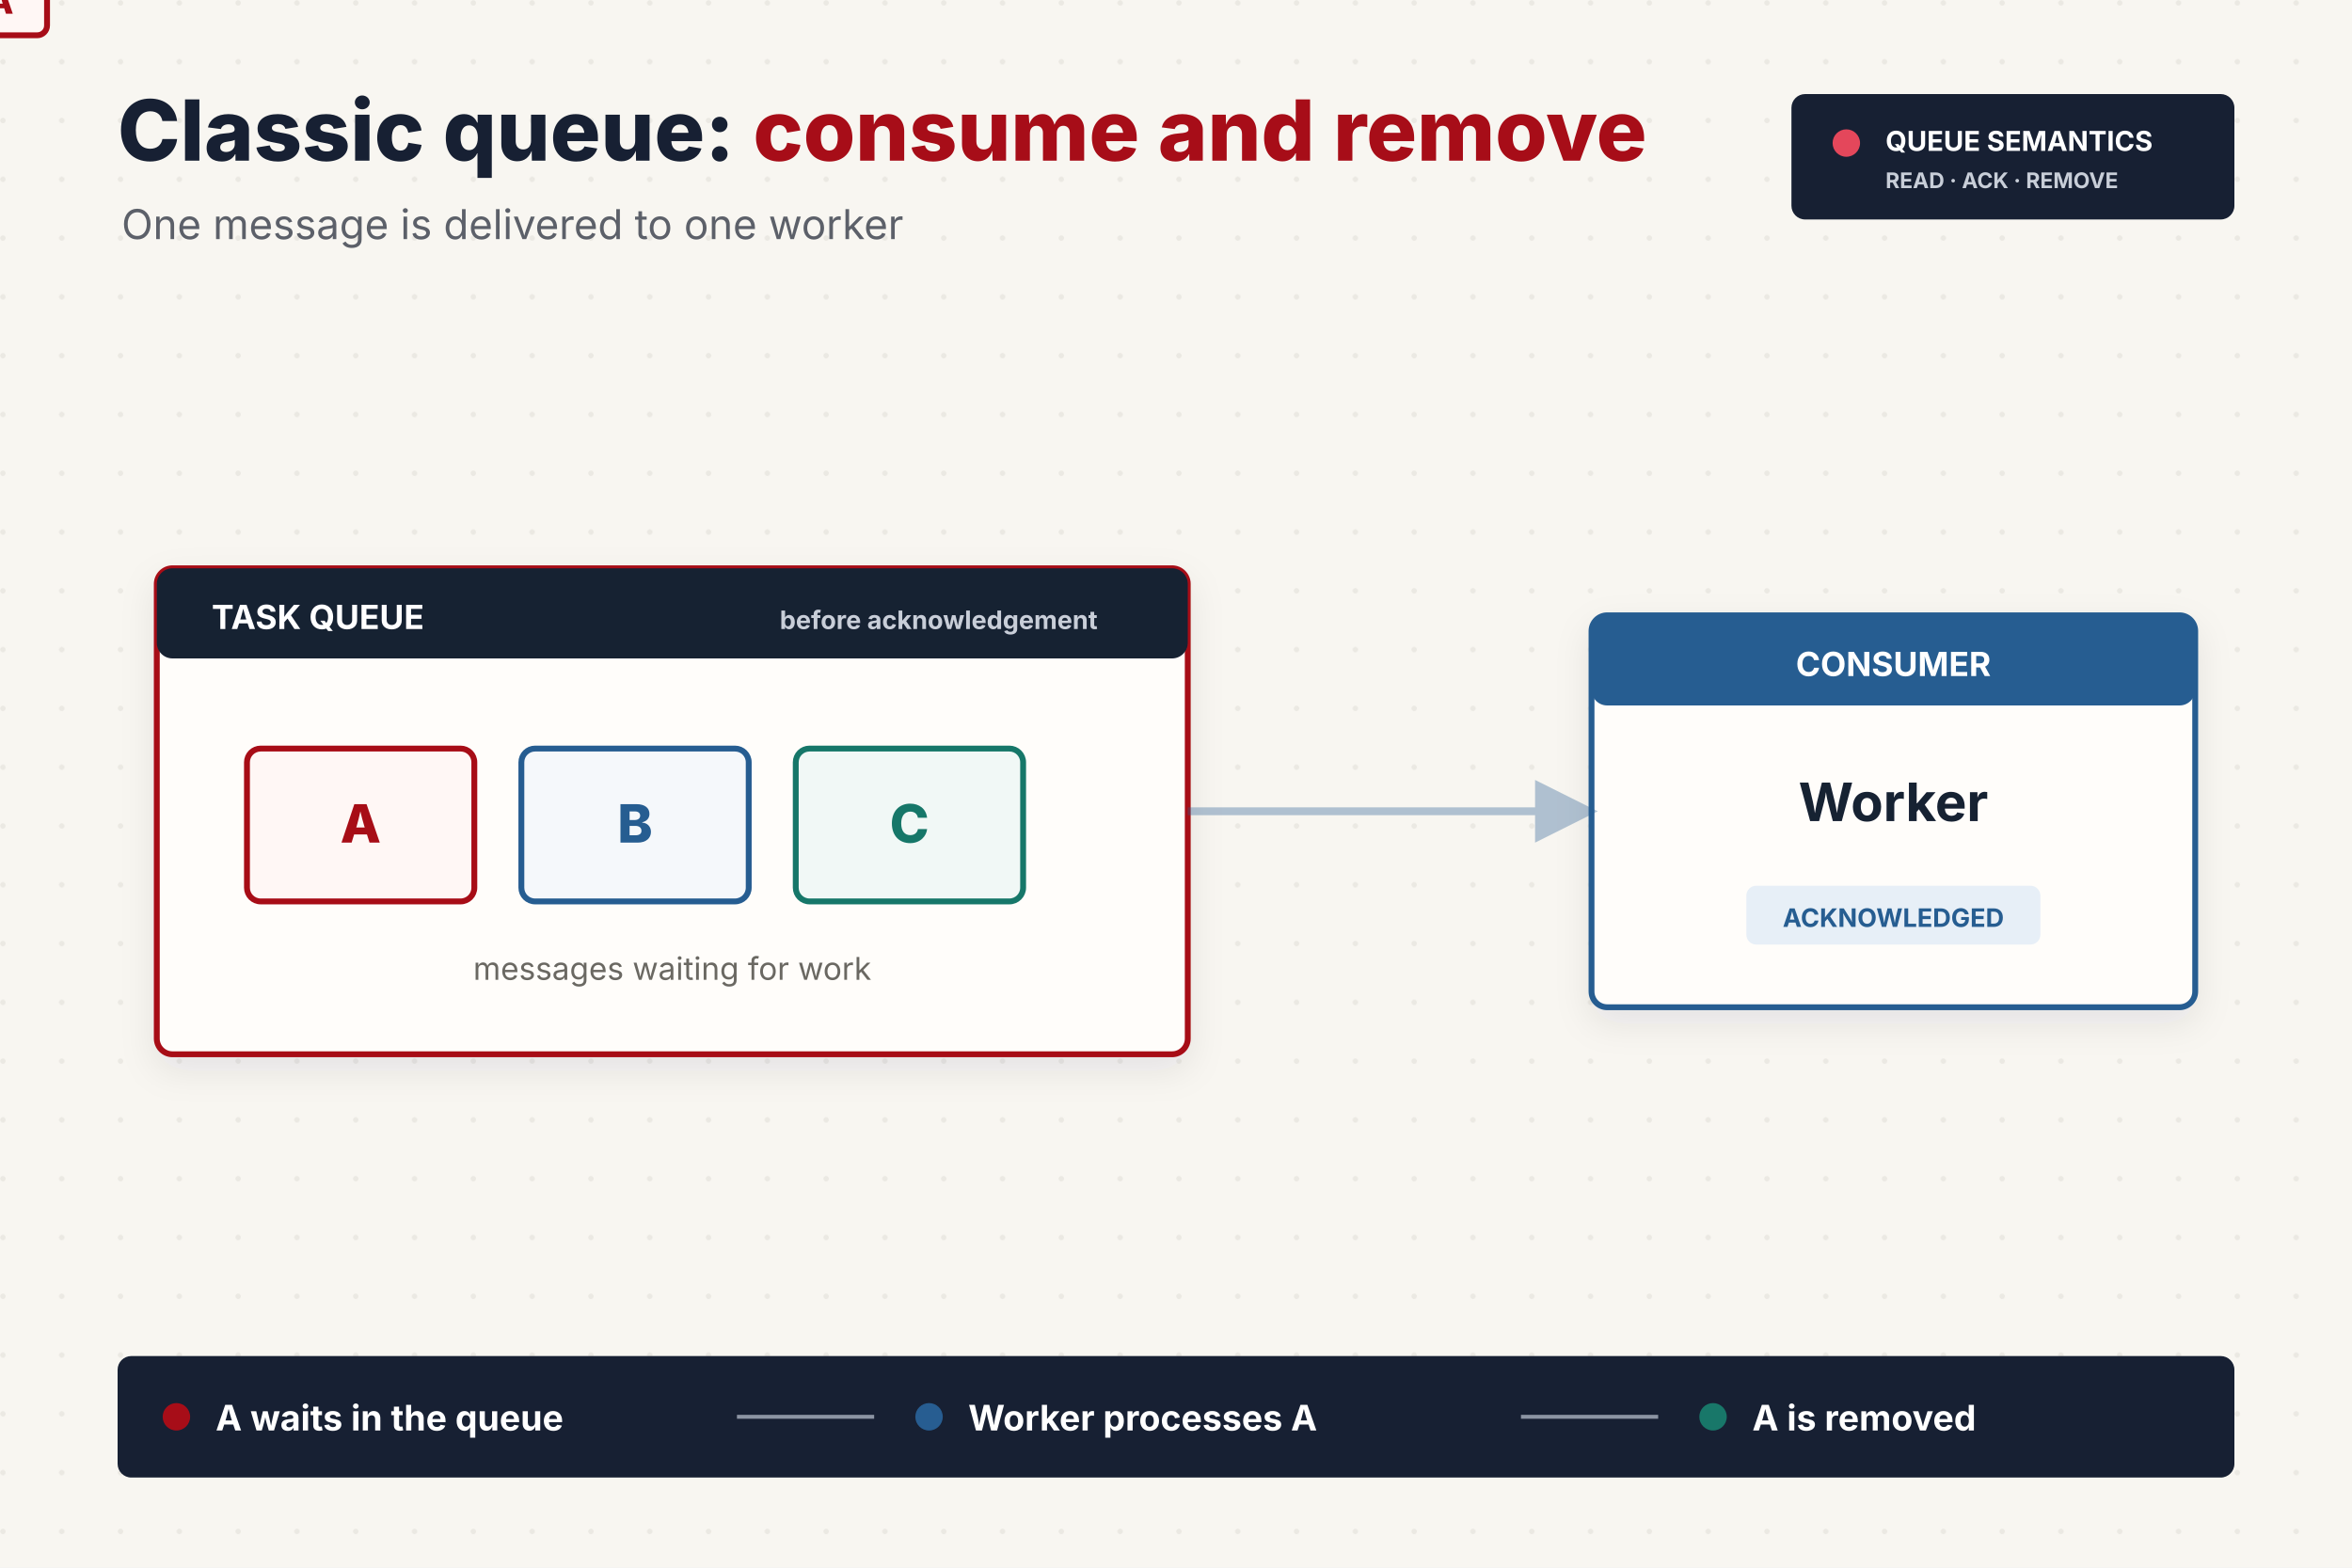
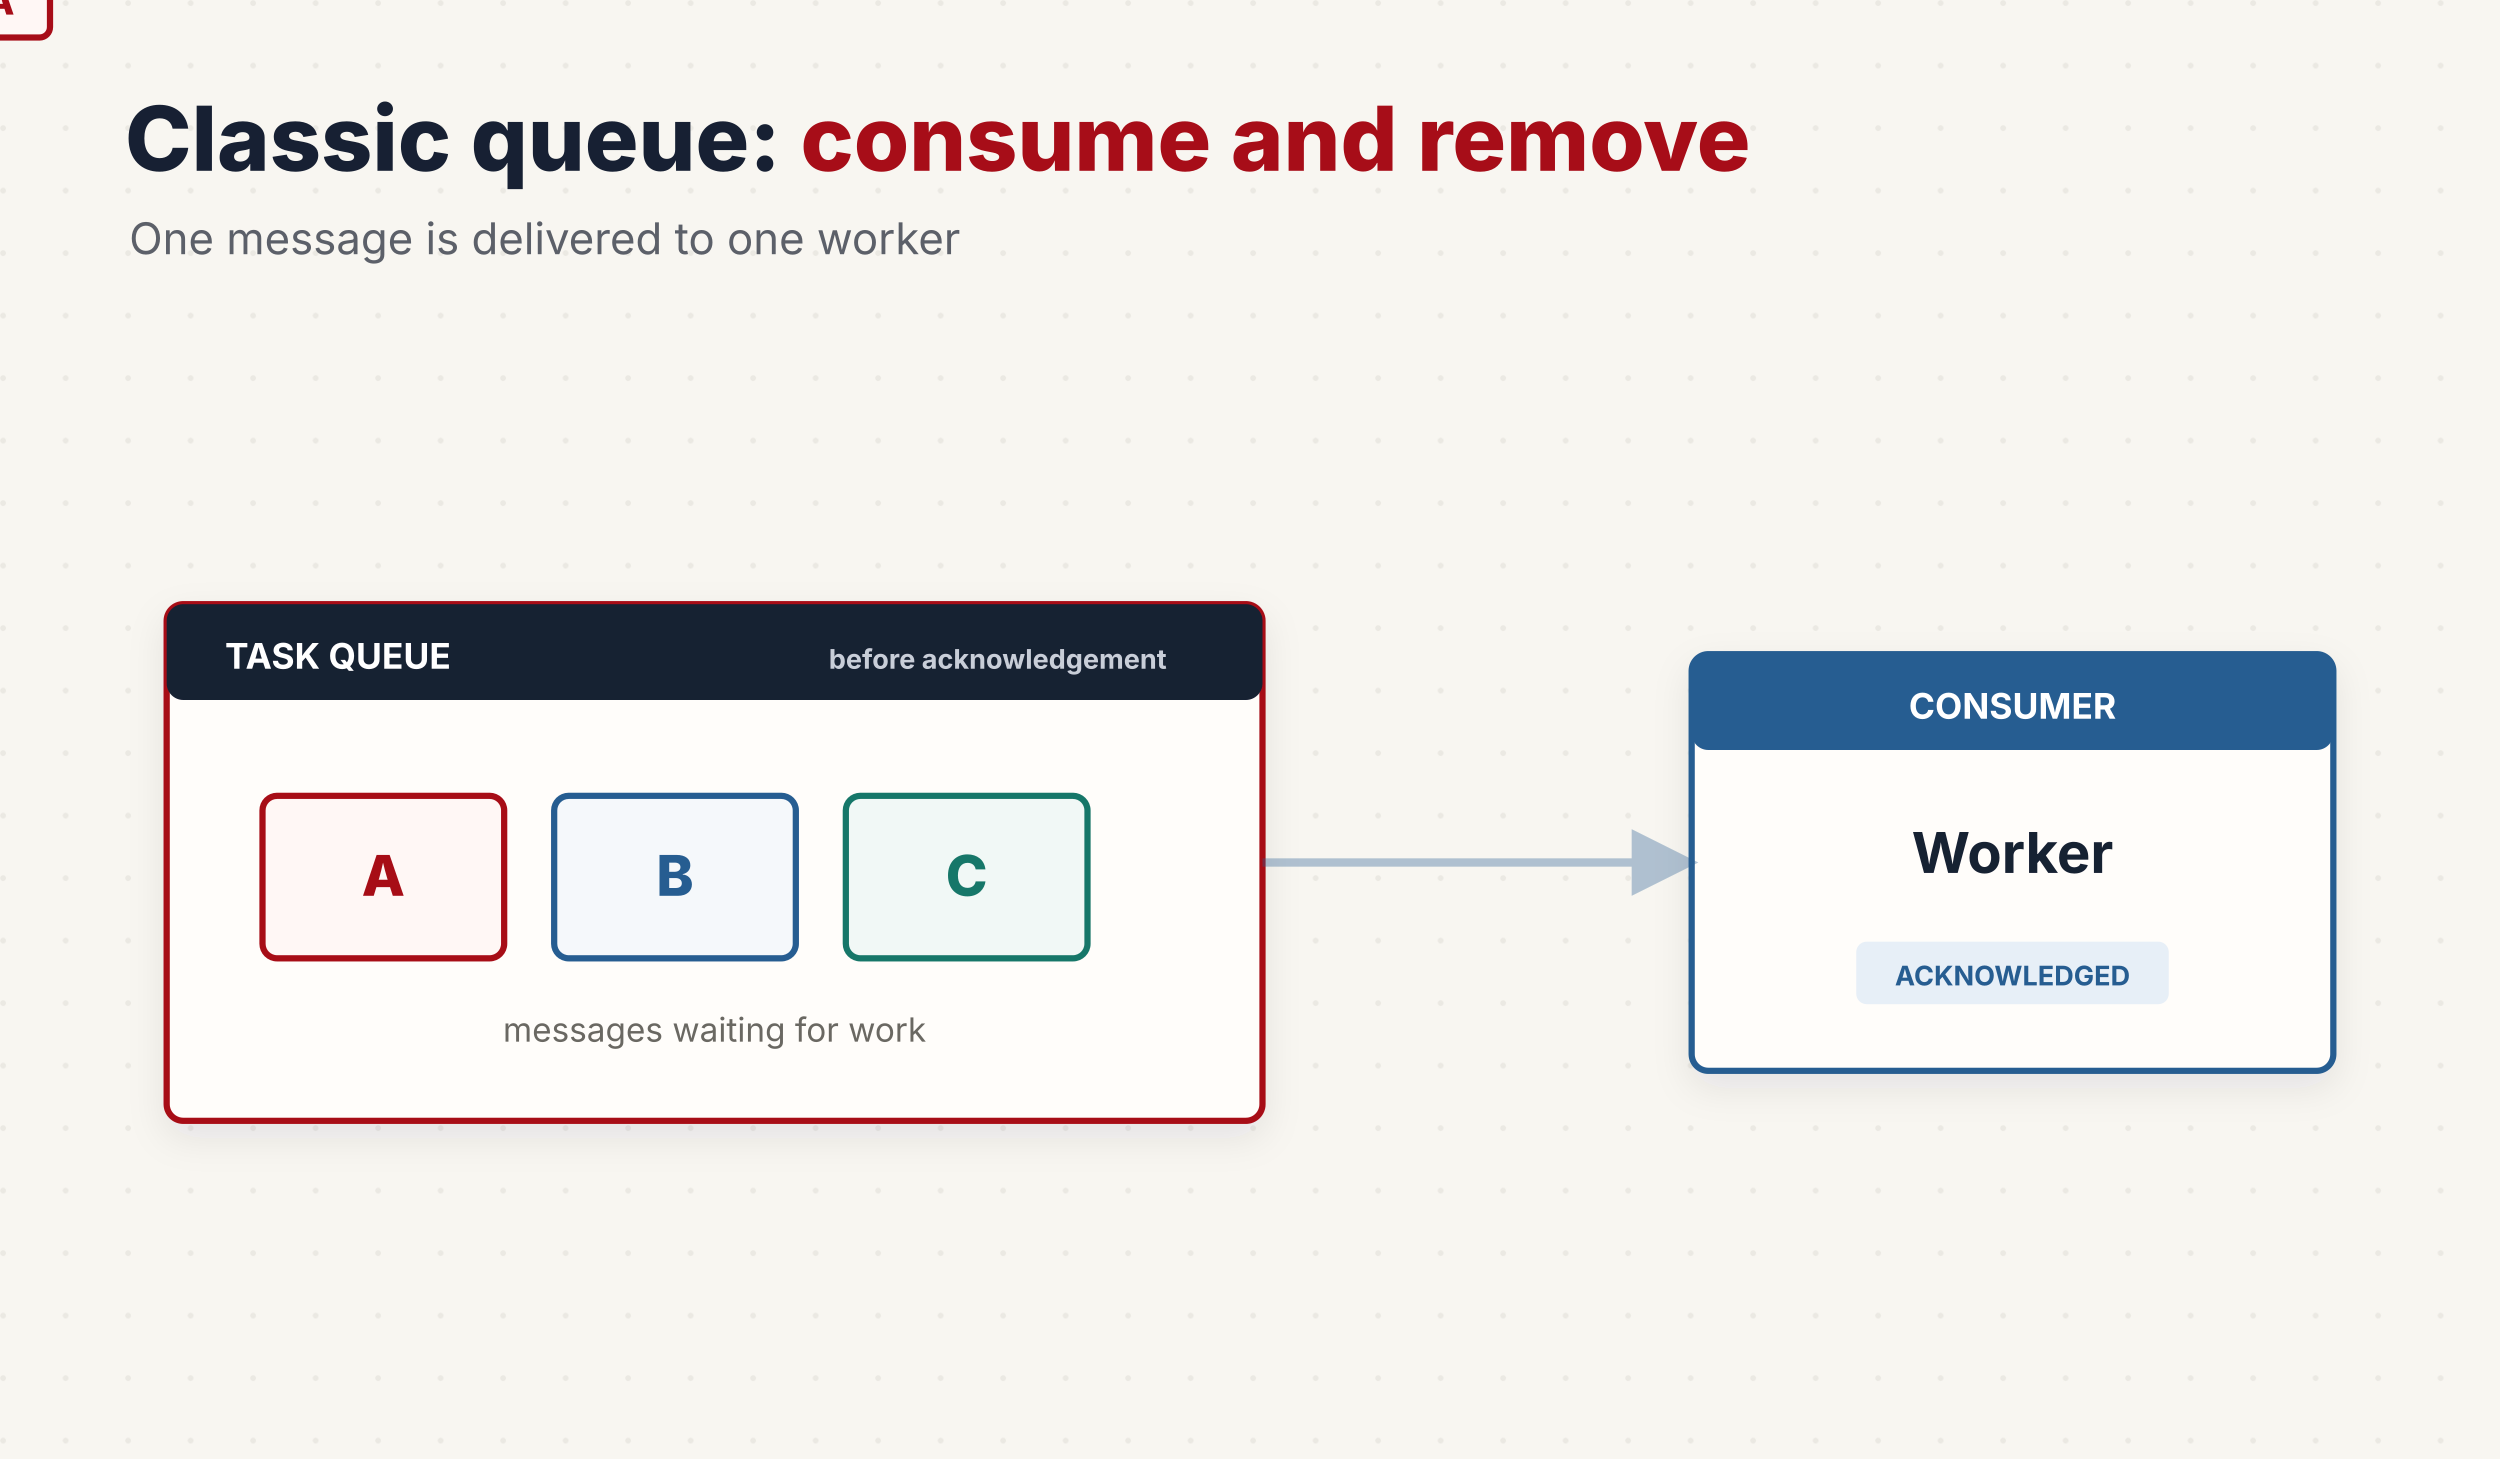
- <svg xmlns="http://www.w3.org/2000/svg" xmlns:xlink="http://www.w3.org/1999/xlink" width="960" height="640" viewBox="0 0 1200 800" role="img" aria-labelledby="title desc">
+ <svg xmlns="http://www.w3.org/2000/svg" xmlns:xlink="http://www.w3.org/1999/xlink" width="960" height="560" viewBox="0 0 1200 700" role="img" aria-labelledby="title desc">
  <defs>
    <pattern id="grid" width="30" height="30" patternUnits="userSpaceOnUse">
      <circle cx="1.5" cy="1.5" r="1.4" fill="#d9d6cf" opacity=".42" />
    </pattern>
    <filter id="shadow" x="-20%" y="-20%" width="140%" height="140%">
      <feDropShadow dx="0" dy="7" stdDeviation="9" flood-color="#172033" flood-opacity=".08" />
    </filter>
    <marker id="arrow" viewBox="0 0 10 10" refX="9" refY="5" markerWidth="8" markerHeight="8" orient="auto">
      <path d="M0 0 10 5 0 10Z" fill="#275d91" />
    </marker>
    <path id="delivery" d="M606 414H812" />
  </defs>
  <rect width="1200" height="800" fill="#f8f6f1" />
  <rect width="1200" height="800" fill="url(#grid)" />
  <g font-family="Inter,ui-sans-serif,system-ui,-apple-system,'Segoe UI',sans-serif">
    <text x="60" y="82" fill="#172033" font-size="43" font-weight="760">Classic queue: <tspan fill="#a70d18">consume and remove</tspan>
    </text>
    <text x="62" y="122" fill="#5c6069" font-size="21">One message is delivered to one worker</text>
-     <g transform="translate(914 48)">
-       <rect width="226" height="64" rx="7" fill="#172033" />
-       <circle cx="28" cy="25" r="7" fill="#e4475b" />
-       <text x="48" y="29" fill="#fff" font-size="14" font-weight="750">QUEUE SEMANTICS</text>
-       <text x="48" y="48" fill="#c8ced8" font-size="11" font-weight="650">READ · ACK · REMOVE</text>
-     </g>
    <g filter="url(#shadow)">
      <rect x="80" y="290" width="526" height="248" rx="8" fill="#fffdfa" stroke="#a70d18" stroke-width="3" />
      <rect x="80" y="290" width="526" height="46" rx="8" fill="#172033" />
      <text x="108" y="321" fill="#fff" font-size="17" font-weight="750">TASK QUEUE</text>
      <text x="560" y="321" text-anchor="end" fill="#c8ced8" font-size="13" font-weight="650">before acknowledgement</text>
      <g id="message-a">
        <rect x="126" y="382" width="116" height="78" rx="7" fill="#fff7f5" stroke="#a70d18" stroke-width="3" />
        <text x="184" y="430" text-anchor="middle" fill="#a70d18" font-size="27" font-weight="760">A</text>
        <animate attributeName="opacity" values="1;1;0;0;1" keyTimes="0;.28;.34;.9;1" dur="6s" repeatCount="indefinite" />
      </g>
      <rect x="266" y="382" width="116" height="78" rx="7" fill="#f5f8fb" stroke="#275d91" stroke-width="3" />
      <text x="324" y="430" text-anchor="middle" fill="#275d91" font-size="27" font-weight="760">B</text>
      <rect x="406" y="382" width="116" height="78" rx="7" fill="#f1f8f6" stroke="#187769" stroke-width="3" />
      <text x="464" y="430" text-anchor="middle" fill="#187769" font-size="27" font-weight="760">C</text>
      <text x="343" y="500" text-anchor="middle" fill="#6a6862" font-size="16">messages waiting for work</text>
    </g>
    <g filter="url(#shadow)">
      <rect x="812" y="314" width="308" height="200" rx="8" fill="#fffdfa" stroke="#275d91" stroke-width="3" />
      <rect x="812" y="314" width="308" height="46" rx="8" fill="#275d91" />
      <text x="966" y="345" text-anchor="middle" fill="#fff" font-size="17" font-weight="750">CONSUMER</text>
      <text x="966" y="419" text-anchor="middle" fill="#172033" font-size="27" font-weight="730">Worker</text>
      <rect x="891" y="452" width="150" height="30" rx="5" fill="#e7eff7" />
      <text x="966" y="473" text-anchor="middle" fill="#275d91" font-size="13" font-weight="750">ACKNOWLEDGED</text>
    </g>
    <use xlink:href="#delivery" fill="none" stroke="#275d91" stroke-width="4" marker-end="url(#arrow)" opacity=".35" />
    <g>
      <rect x="-24" y="-18" width="48" height="36" rx="5" fill="#fff7f5" stroke="#a70d18" stroke-width="3" />
      <text x="0" y="7" text-anchor="middle" fill="#a70d18" font-size="18" font-weight="760">A</text>
      <animateMotion dur="6s" begin="0s" repeatCount="indefinite" keyPoints="0;0;1;1" keyTimes="0;.28;.58;1" calcMode="linear">
        <mpath xlink:href="#delivery" />
      </animateMotion>
      <animate attributeName="opacity" values="0;0;1;0;0" keyTimes="0;.27;.3;.62;1" dur="6s" repeatCount="indefinite" />
    </g>
-     <g transform="translate(60 692)">
-       <rect width="1080" height="62" rx="7" fill="#172033" />
-       <circle cx="30" cy="31" r="7" fill="#a70d18" />
-       <text x="50" y="38" fill="#fff" font-size="18" font-weight="650">A waits in the queue</text>
-       <path d="M316 31H386" stroke="#8c94a3" stroke-width="2" />
-       <circle cx="414" cy="31" r="7" fill="#275d91" />
-       <text x="434" y="38" fill="#fff" font-size="18" font-weight="650">Worker processes A</text>
-       <path d="M716 31H786" stroke="#8c94a3" stroke-width="2" />
-       <circle cx="814" cy="31" r="7" fill="#187769" />
-       <text x="834" y="38" fill="#fff" font-size="18" font-weight="650">A is removed</text>
-     </g>
  </g>
</svg>
